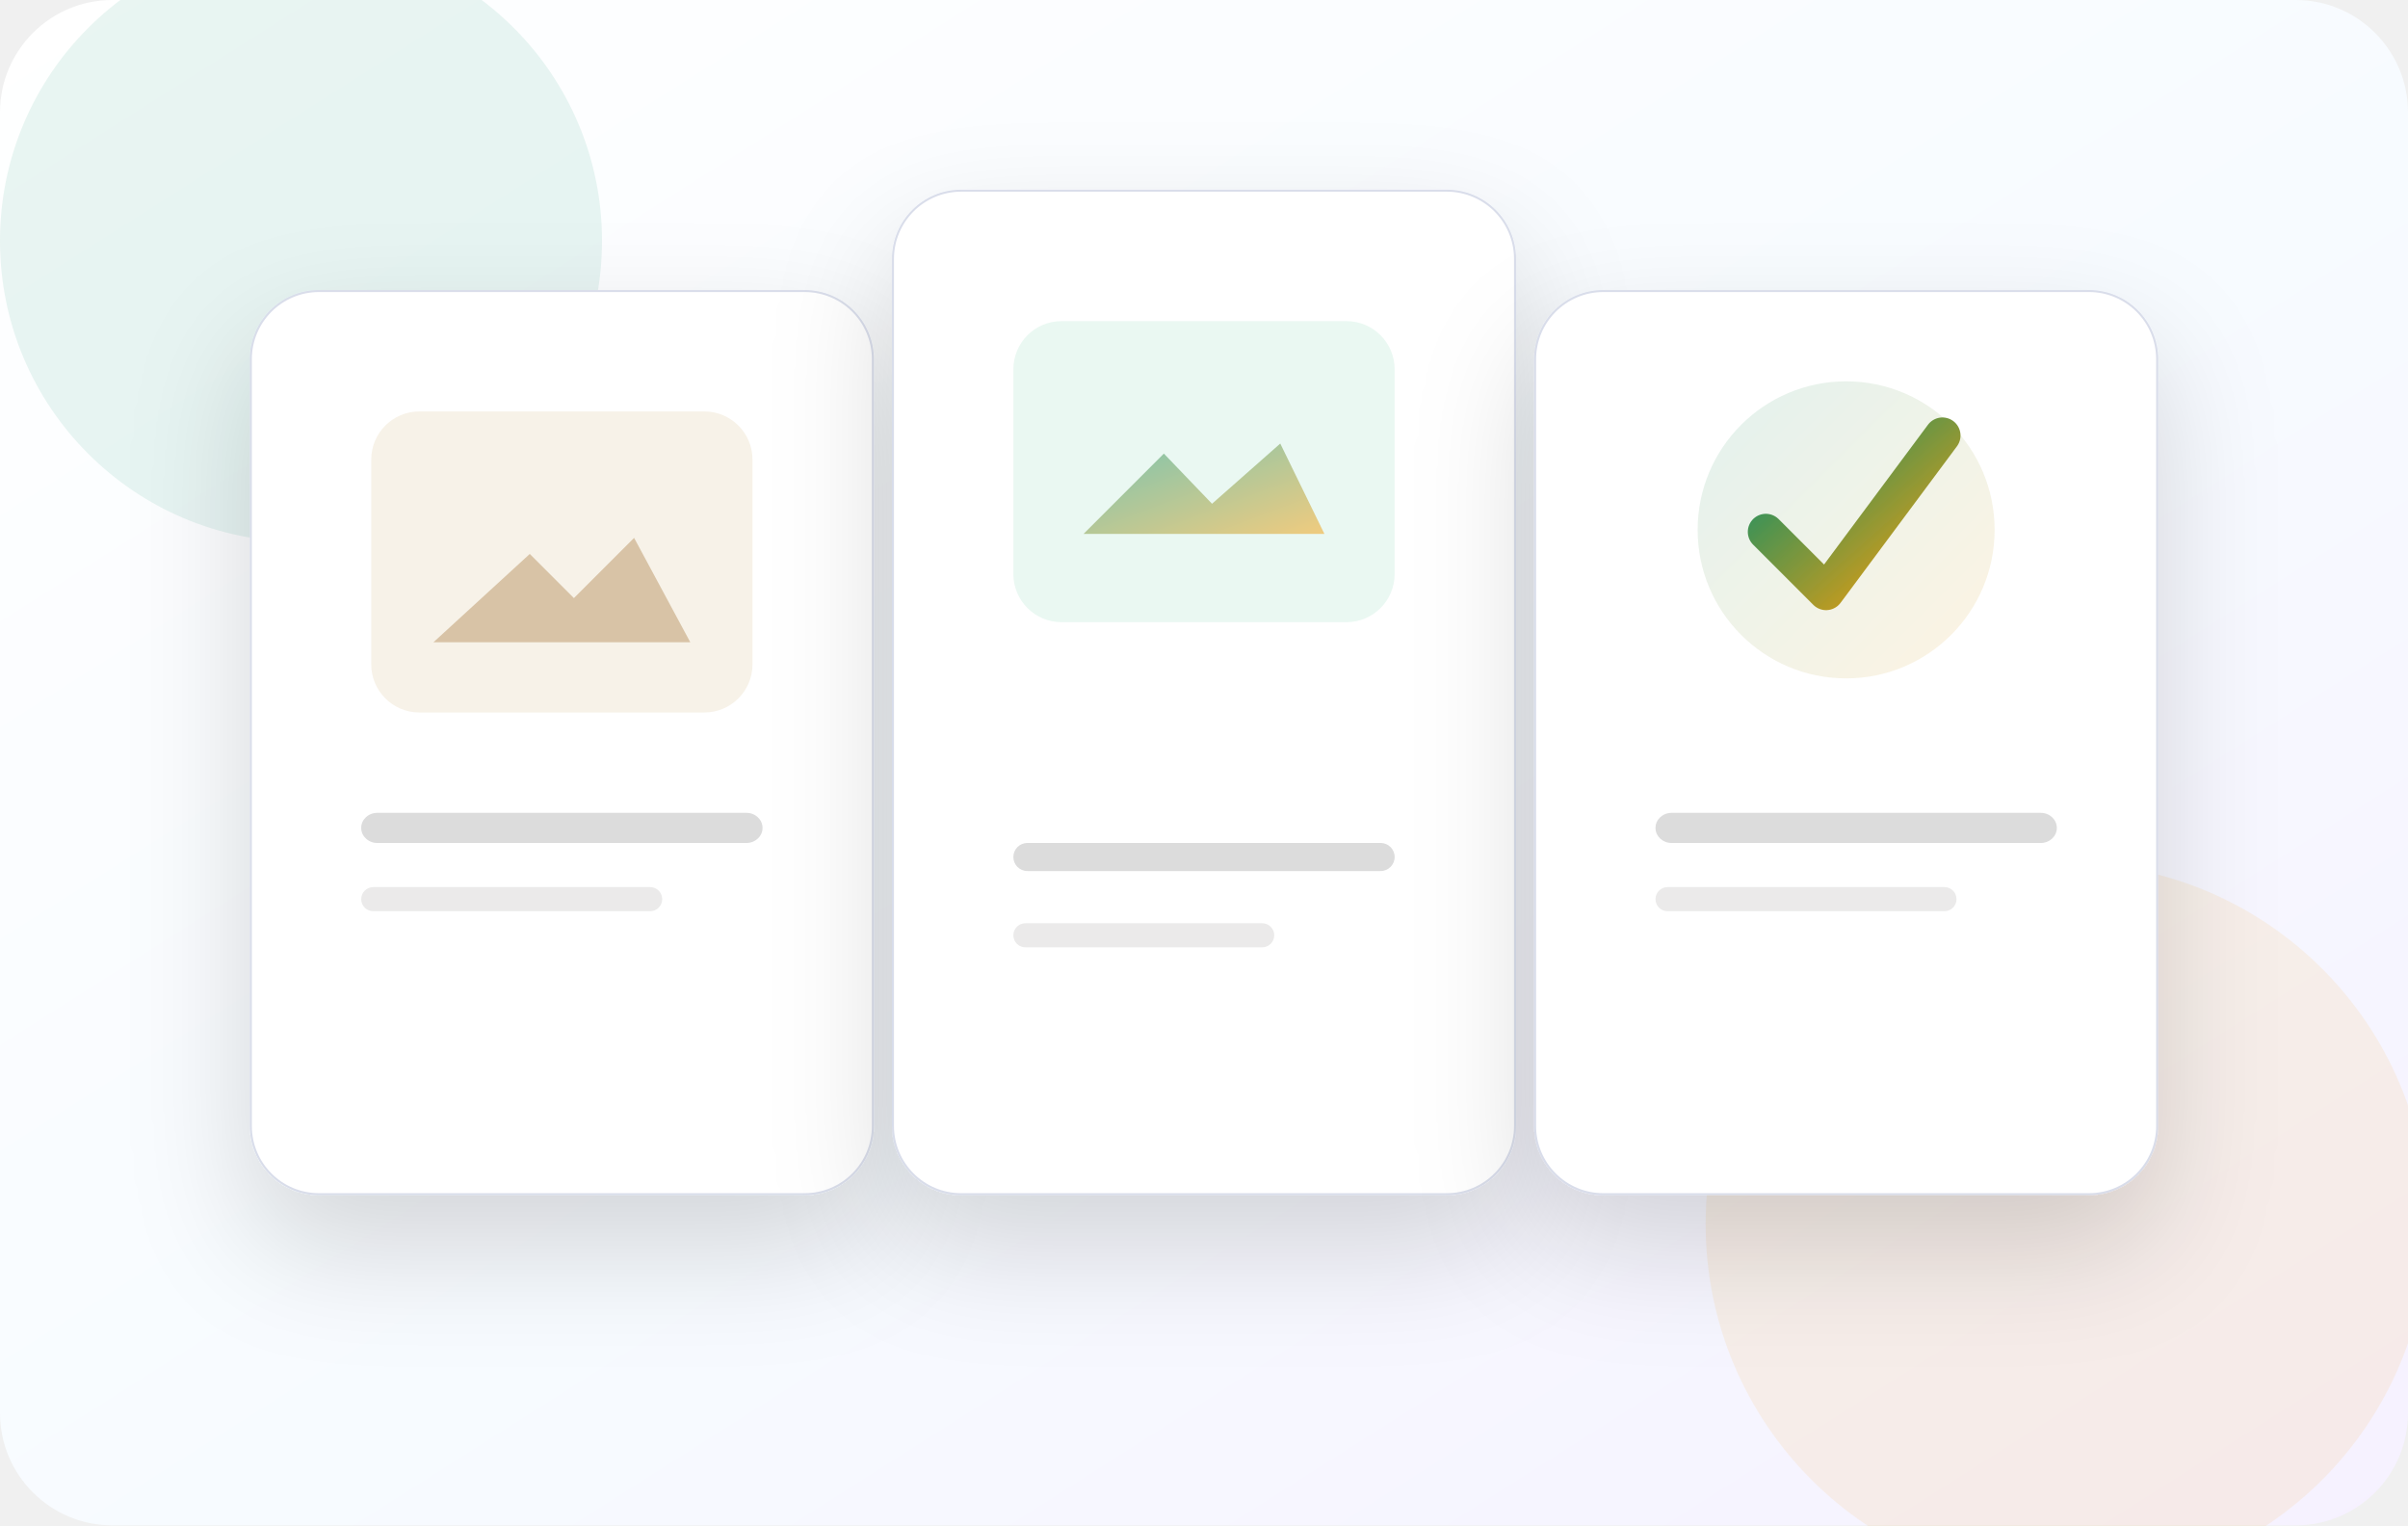
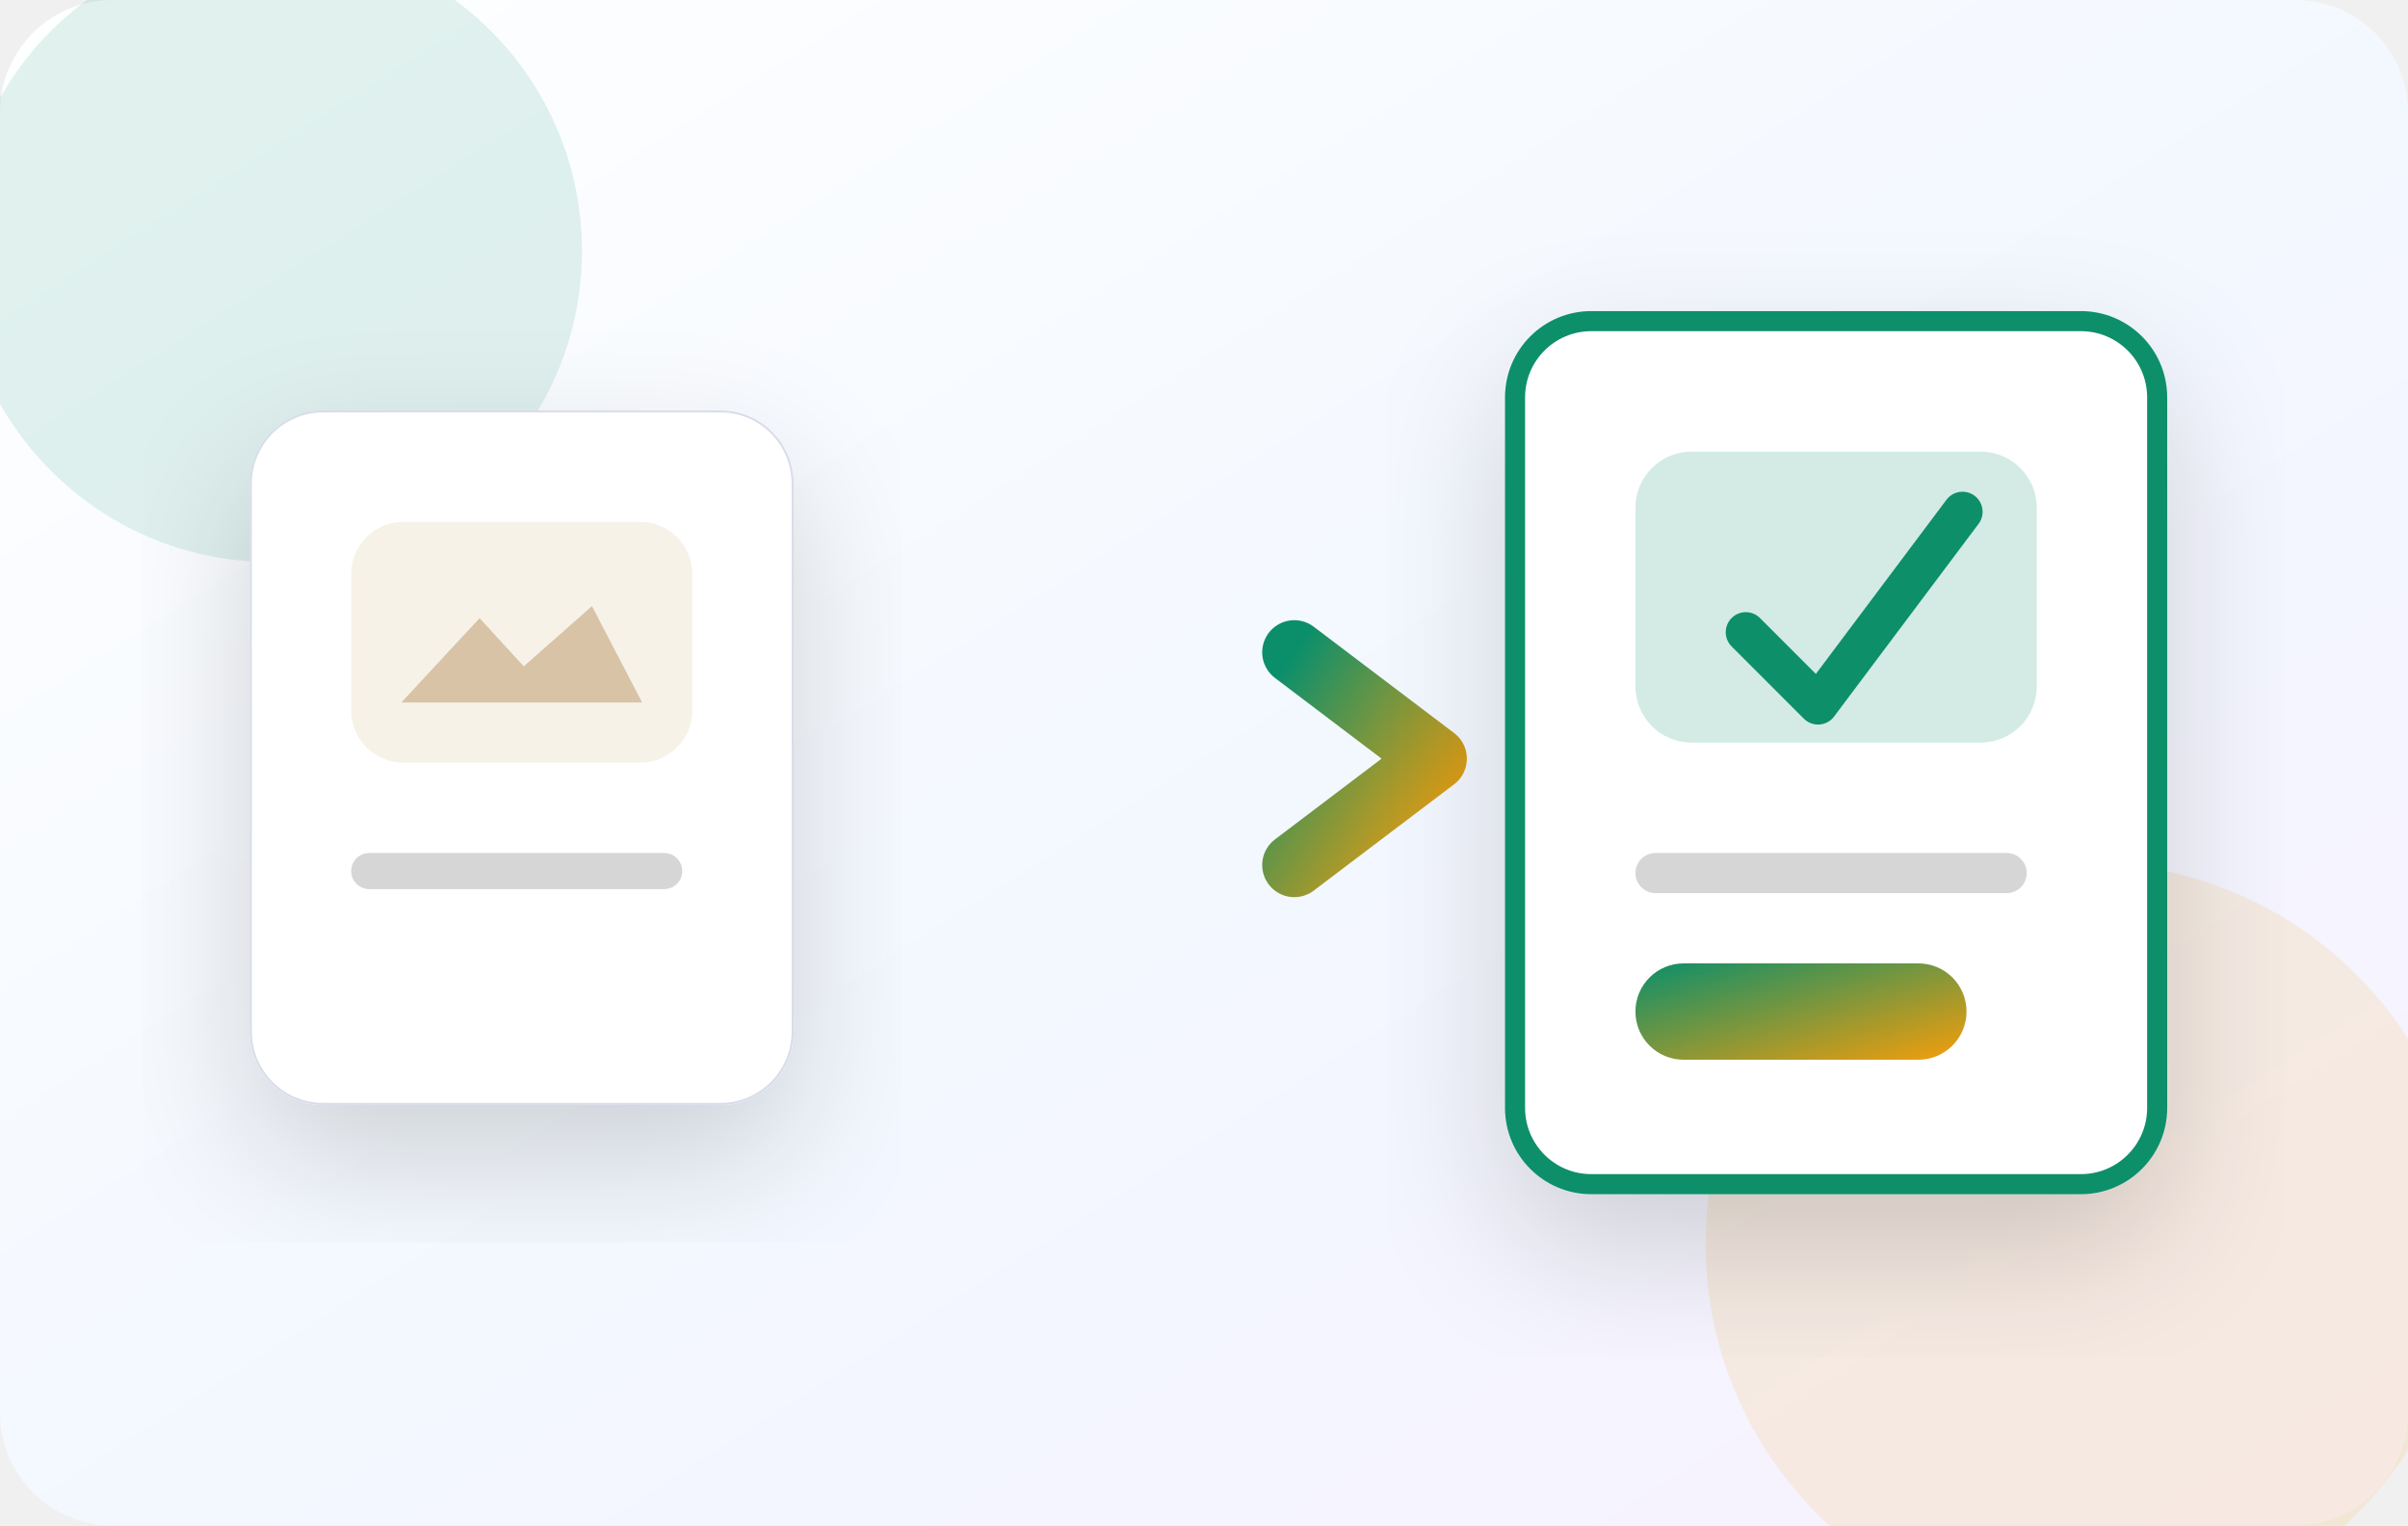
<svg xmlns="http://www.w3.org/2000/svg" viewBox="0 0 1200 760" role="img" aria-labelledby="title desc">
  <defs>
    <linearGradient id="bg" x1="0" y1="0" x2="1" y2="1">
-       <stop stop-color="#fff" />
-       <stop offset=".55" stop-color="#f7fbff" />
-       <stop offset="1" stop-color="#f6f1ff" />
+       <stop stop-color="#ffffff" />
+       <stop offset=".52" stop-color="#f3f8ff" />
+       <stop offset="1" stop-color="#f7f1ff" />
    </linearGradient>
    <linearGradient id="a" x1="0" y1="0" x2="1" y2="1">
      <stop stop-color="#0b8f6b" />
      <stop offset="1" stop-color="#f59e0b" />
    </linearGradient>
    <filter id="s" x="-20%" y="-20%" width="140%" height="140%">
-       <feDropShadow dx="0" dy="26" stdDeviation="30" flood-color="#1d1d1f" flood-opacity=".15" />
+       <feDropShadow dx="0" dy="28" stdDeviation="34" flood-color="#1d1d1f" flood-opacity=".16" />
    </filter>
  </defs>
  <rect width="1200" height="760" rx="56" fill="url(#bg)" />
-   <circle cx="150" cy="120" r="150" fill="#0b8f6b" opacity=".09" />
-   <circle cx="1030" cy="610" r="180" fill="#f59e0b" opacity=".09" />
+   <circle cx="135" cy="125" r="155" fill="#0b8f6b" opacity=".12" />
+   <circle cx="1040" cy="620" r="190" fill="#f59e0b" opacity=".12" />
  <g filter="url(#s)">
-     <rect x="125" y="145" width="310" height="450" rx="34" fill="#fff" stroke="#d9ddea" />
-     <rect x="185" y="205" width="190" height="150" rx="24" fill="#f7f2e8" />
-     <path d="M216 320h128l-28-52-30 30-22-22z" fill="#d8c3a6" />
-     <rect x="180" y="405" width="200" height="15" rx="8" fill="#1d1d1f" opacity=".16" />
-     <rect x="180" y="442" width="150" height="12" rx="6" fill="#615d59" opacity=".13" />
+     <rect x="125" y="205" width="270" height="345" rx="36" fill="#fff" stroke="#d9ddea" />
+     <rect x="175" y="260" width="170" height="120" rx="26" fill="#f7f2e8" />
+     <path d="M200 350h120l-25-48-34 30-22-24z" fill="#d8c3a6" />
+     <rect x="175" y="425" width="165" height="18" rx="9" fill="#1d1d1f" opacity=".18" />
  </g>
+   <path d="M430 378h250" stroke="url(#a)" stroke-width="32" stroke-linecap="round" />
+   <path d="M645 325l70 53-70 53" fill="none" stroke="url(#a)" stroke-width="32" stroke-linecap="round" stroke-linejoin="round" />
  <g filter="url(#s)">
-     <rect x="445" y="95" width="310" height="500" rx="34" fill="#fff" stroke="#d9ddea" />
-     <rect x="505" y="160" width="190" height="150" rx="24" fill="#eaf8f2" />
-     <path d="M540 266h120l-22-45-34 30-24-25z" fill="url(#a)" opacity=".5" />
-     <path d="M518 370h164" stroke="url(#a)" stroke-width="18" stroke-linecap="round" />
-     <rect x="505" y="420" width="190" height="14" rx="7" fill="#1d1d1f" opacity=".16" />
-     <rect x="505" y="460" width="130" height="12" rx="6" fill="#615d59" opacity=".13" />
-   </g>
-   <g filter="url(#s)">
-     <rect x="765" y="145" width="310" height="450" rx="34" fill="#fff" stroke="#d9ddea" />
-     <circle cx="920" cy="264" r="74" fill="url(#a)" opacity=".12" />
-     <path d="M880 265l30 30 58-78" fill="none" stroke="url(#a)" stroke-width="18" stroke-linecap="round" stroke-linejoin="round" />
-     <rect x="825" y="405" width="200" height="15" rx="8" fill="#1d1d1f" opacity=".16" />
-     <rect x="825" y="442" width="150" height="12" rx="6" fill="#615d59" opacity=".13" />
+     <rect x="755" y="160" width="320" height="430" rx="38" fill="#fff" stroke="#0b8f6b" stroke-width="10" />
+     <rect x="815" y="225" width="200" height="145" rx="28" fill="#0b8f6b" opacity=".18" />
+     <path d="M870 315l36 36 72-96" fill="none" stroke="#0b8f6b" stroke-width="20" stroke-linecap="round" stroke-linejoin="round" />
+     <rect x="815" y="425" width="195" height="20" rx="10" fill="#1d1d1f" opacity=".18" />
+     <rect x="815" y="480" width="165" height="48" rx="24" fill="url(#a)" />
  </g>
</svg>
